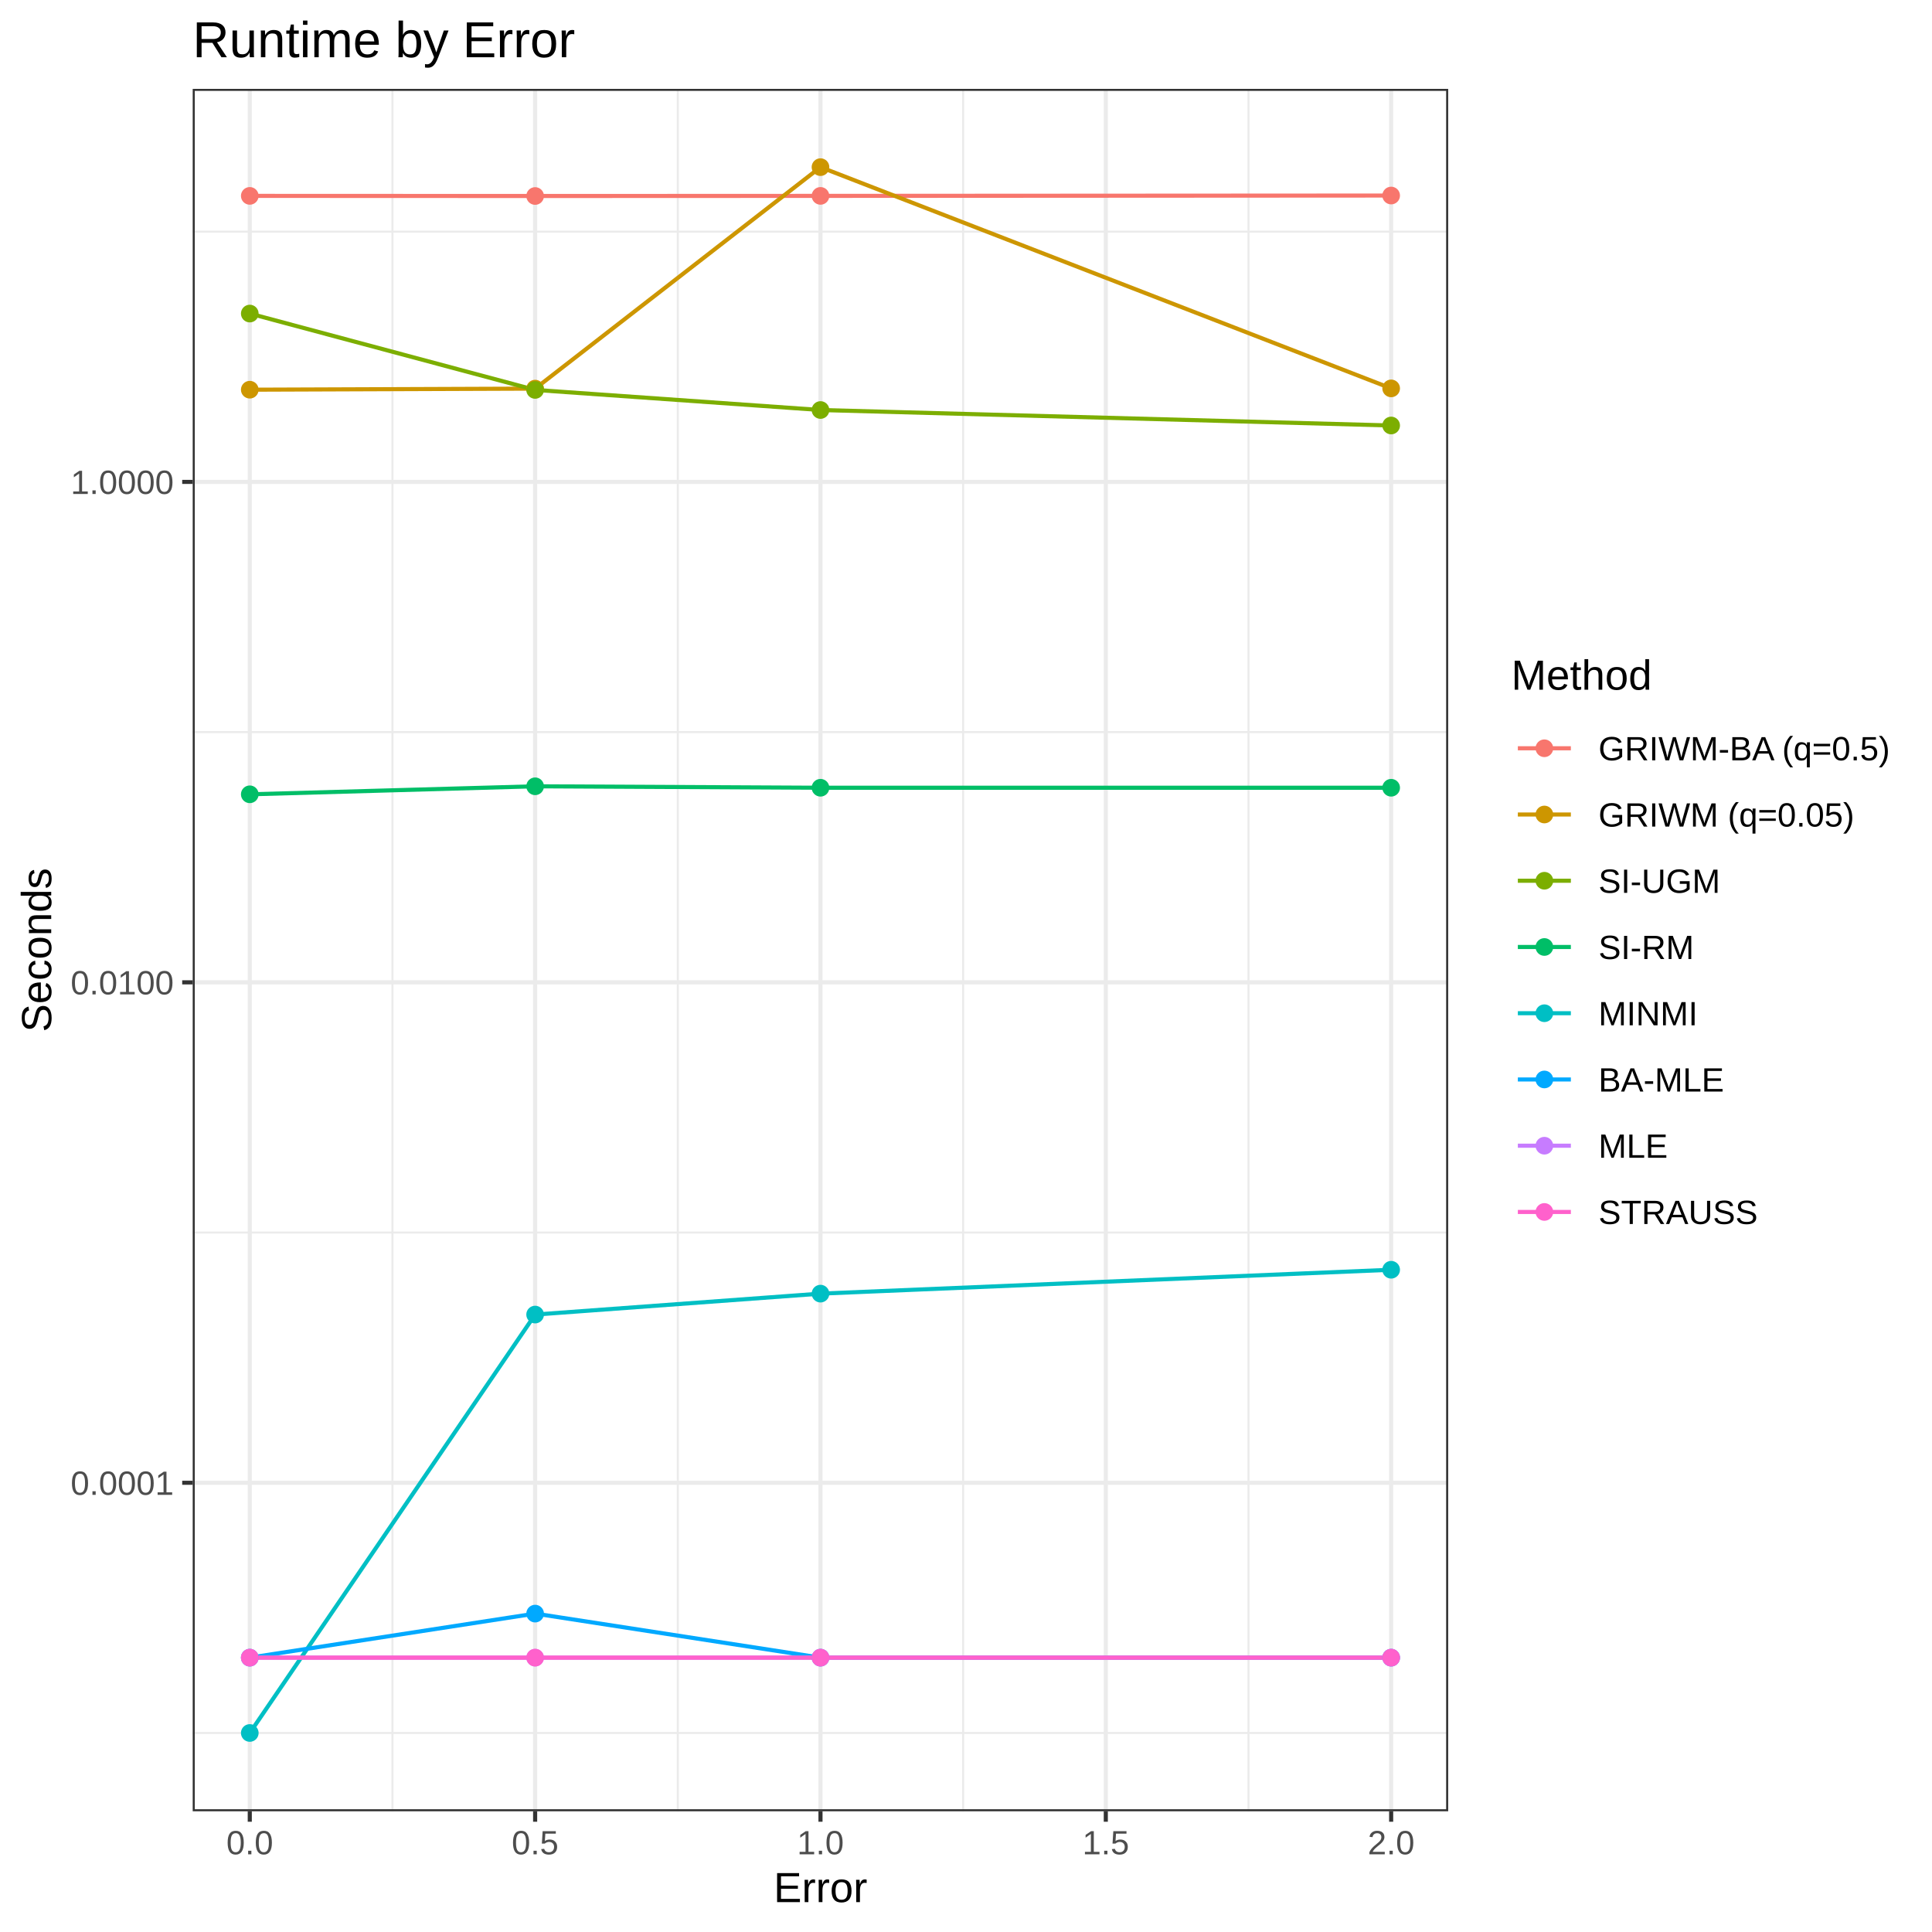
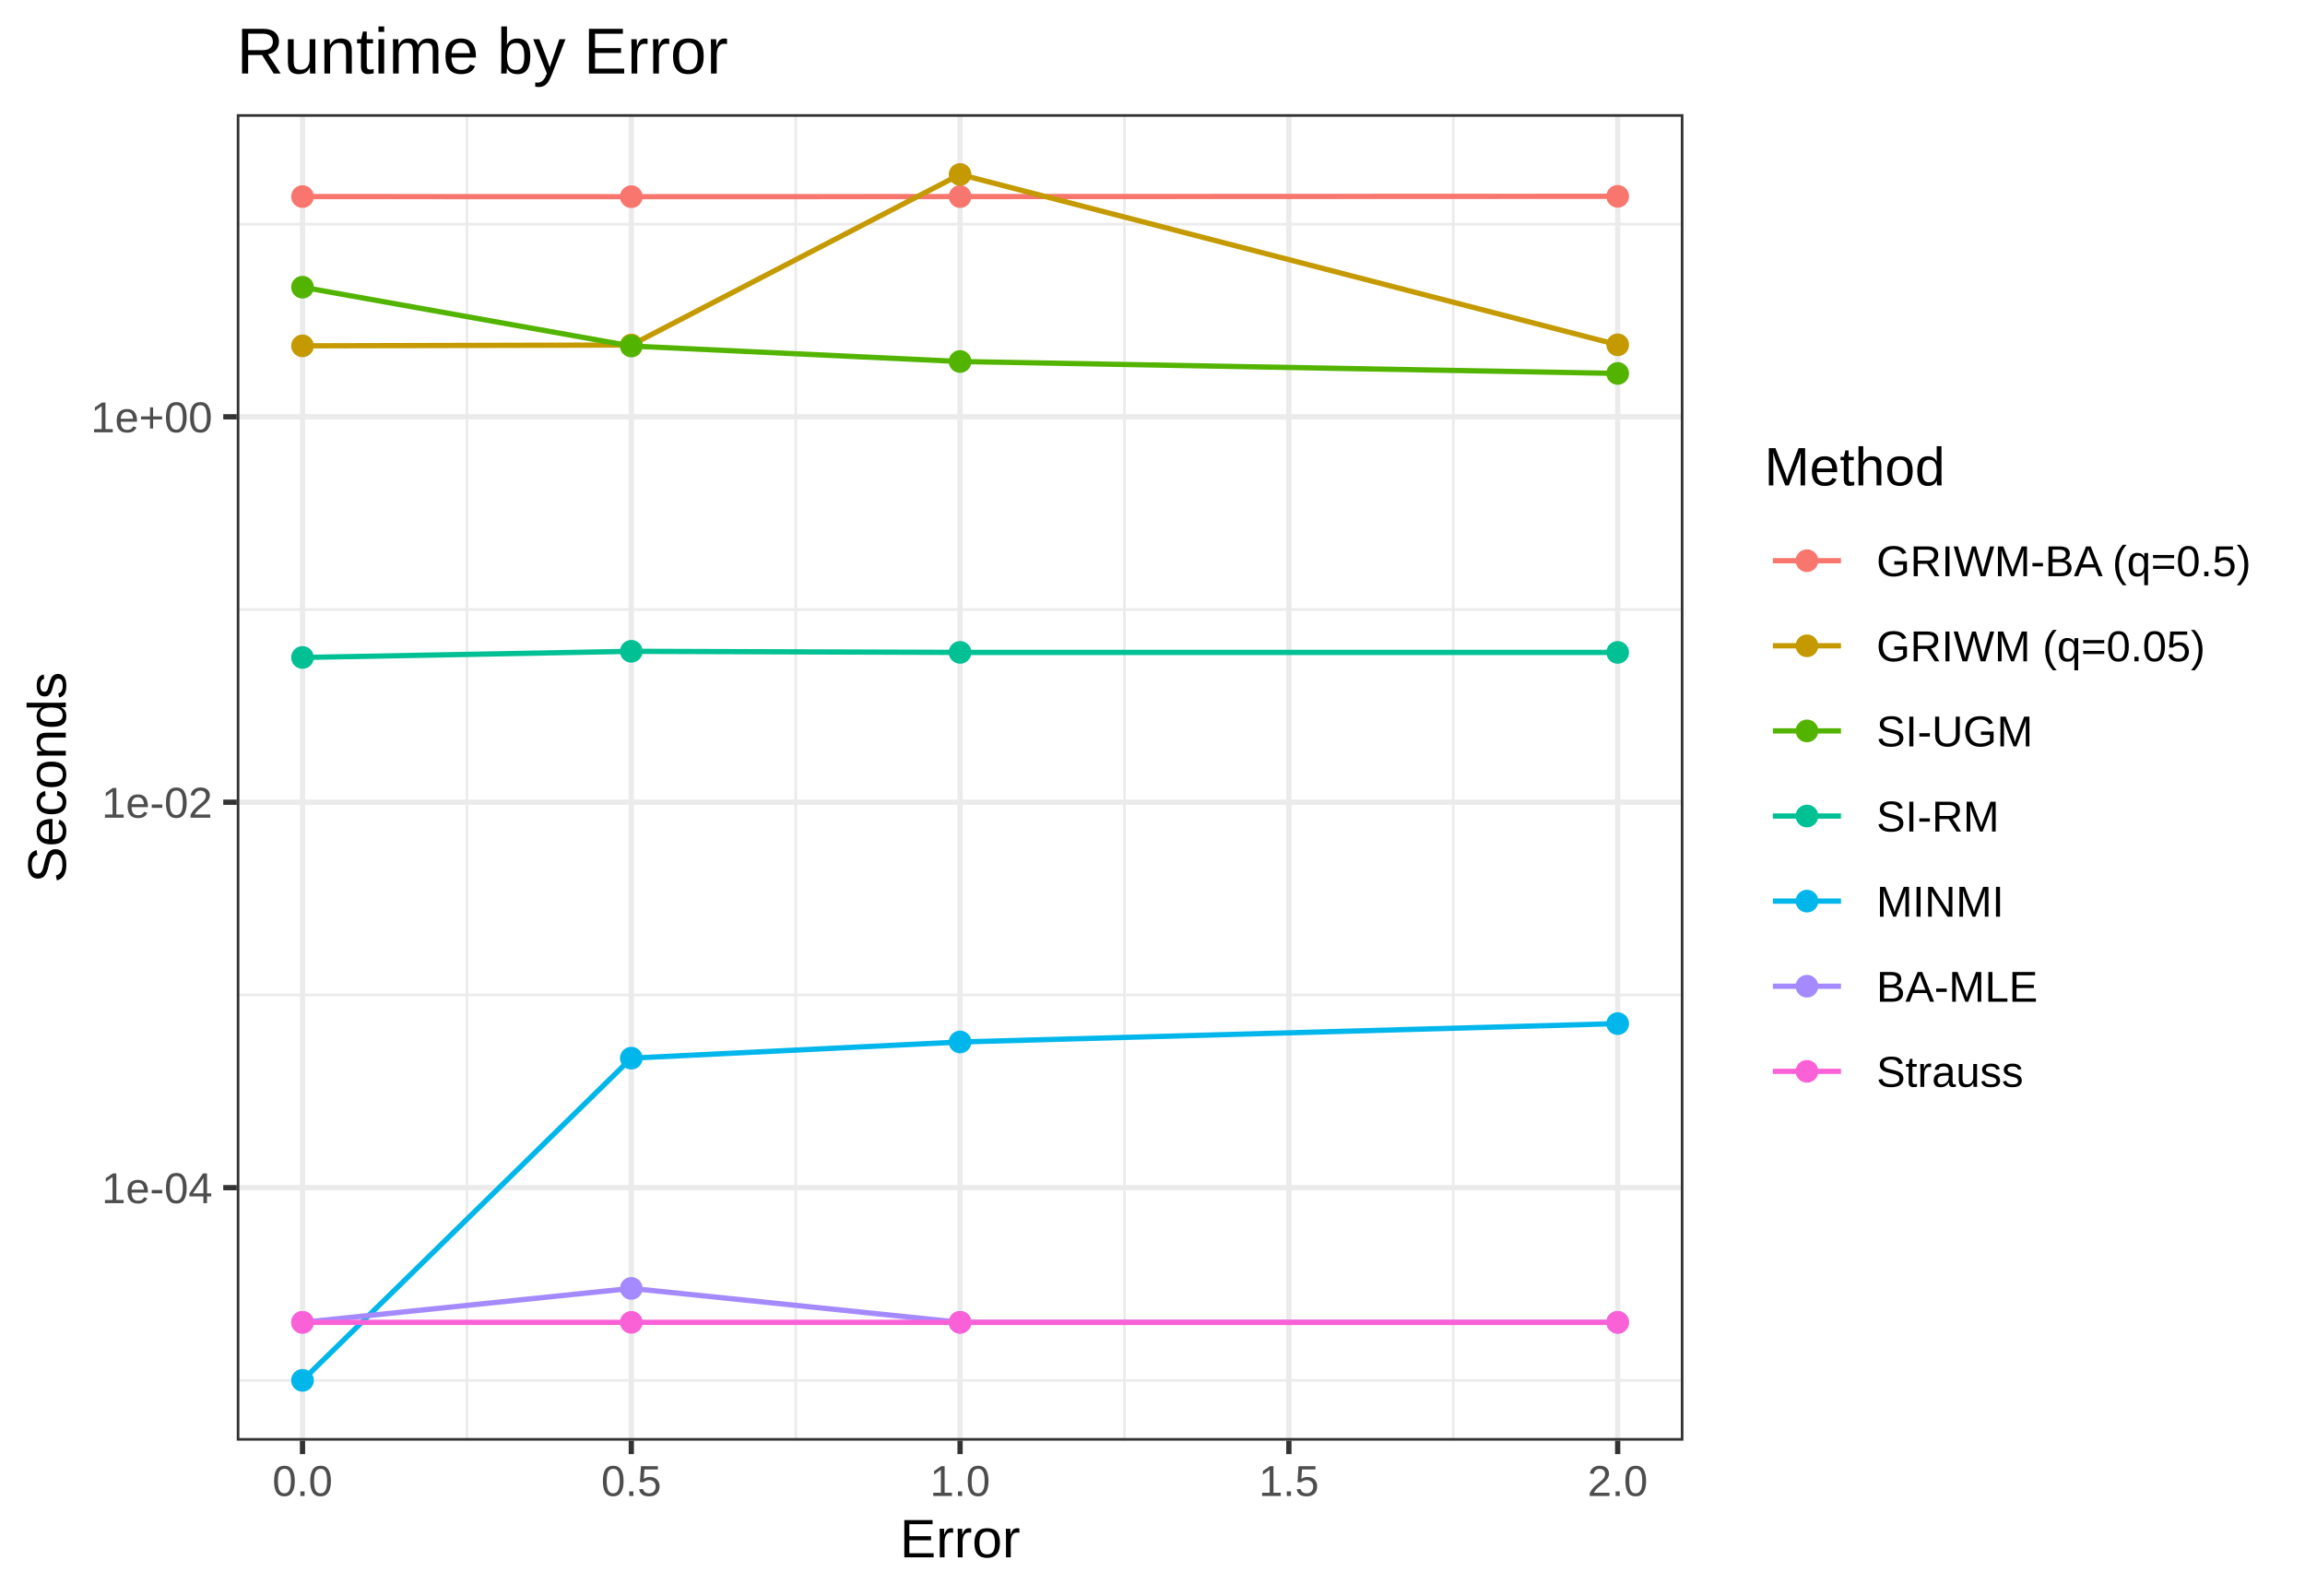
- <svg xmlns="http://www.w3.org/2000/svg" class="svglite" width="504.00pt" height="504.00pt" viewBox="0 0 504.00 504.00">
+ <svg xmlns="http://www.w3.org/2000/svg" class="svglite" width="468.00pt" height="324.00pt" viewBox="0 0 468.00 324.00">
  <defs>
    <style type="text/css">
    .svglite line, .svglite polyline, .svglite polygon, .svglite path, .svglite rect, .svglite circle {
      fill: none;
      stroke: #000000;
      stroke-linecap: round;
      stroke-linejoin: round;
      stroke-miterlimit: 10.00;
    }
    .svglite text {
      white-space: pre;
    }
  </style>
  </defs>
  <rect width="100%" height="100%" style="stroke: none; fill: #FFFFFF;" />
  <defs>
-     <clipPath id="cpMC4wMHw1MDQuMDB8MC4wMHw1MDQuMDA=">
-       <rect x="0.00" y="0.00" width="504.00" height="504.00" />
+     <clipPath id="cpMC4wMHw0NjguMDB8MC4wMHwzMjQuMDA=">
+       <rect x="0.00" y="0.00" width="468.00" height="324.00" />
    </clipPath>
  </defs>
-   <g clip-path="url(#cpMC4wMHw1MDQuMDB8MC4wMHw1MDQuMDA=)">
-     <rect x="0.00" y="-0" width="504.00" height="504.00" style="stroke-width: 1.07; stroke: #FFFFFF; fill: #FFFFFF;" />
+   <g clip-path="url(#cpMC4wMHw0NjguMDB8MC4wMHwzMjQuMDA=)">
+     <rect x="0" y="0.00" width="468.00" height="324.00" style="stroke-width: 1.07; stroke: #FFFFFF; fill: #FFFFFF;" />
  </g>
  <defs>
-     <clipPath id="cpNTAuMjd8Mzc3LjgwfDIzLjE4fDQ3Mi41MA==">
-       <rect x="50.27" y="23.18" width="327.52" height="449.33" />
+     <clipPath id="cpNDguMDd8MzQxLjgwfDIzLjE4fDI5Mi41MA==">
+       <rect x="48.07" y="23.18" width="293.73" height="269.33" />
    </clipPath>
  </defs>
-   <g clip-path="url(#cpNTAuMjd8Mzc3LjgwfDIzLjE4fDQ3Mi41MA==)">
-     <rect x="50.27" y="23.18" width="327.52" height="449.33" style="stroke-width: 1.07; stroke: none; fill: #FFFFFF;" />
-     <polyline points="50.27,452.08 377.80,452.08 " style="stroke-width: 0.53; stroke: #EBEBEB; stroke-linecap: butt;" />
-     <polyline points="50.27,321.53 377.80,321.53 " style="stroke-width: 0.53; stroke: #EBEBEB; stroke-linecap: butt;" />
-     <polyline points="50.27,190.98 377.80,190.98 " style="stroke-width: 0.53; stroke: #EBEBEB; stroke-linecap: butt;" />
-     <polyline points="50.27,60.43 377.80,60.43 " style="stroke-width: 0.53; stroke: #EBEBEB; stroke-linecap: butt;" />
-     <polyline points="102.38,472.50 102.38,23.18 " style="stroke-width: 0.53; stroke: #EBEBEB; stroke-linecap: butt;" />
-     <polyline points="176.82,472.50 176.82,23.18 " style="stroke-width: 0.53; stroke: #EBEBEB; stroke-linecap: butt;" />
-     <polyline points="251.25,472.50 251.25,23.18 " style="stroke-width: 0.53; stroke: #EBEBEB; stroke-linecap: butt;" />
-     <polyline points="325.69,472.50 325.69,23.18 " style="stroke-width: 0.53; stroke: #EBEBEB; stroke-linecap: butt;" />
-     <polyline points="50.27,386.81 377.80,386.81 " style="stroke-width: 1.07; stroke: #EBEBEB; stroke-linecap: butt;" />
-     <polyline points="50.27,256.26 377.80,256.26 " style="stroke-width: 1.07; stroke: #EBEBEB; stroke-linecap: butt;" />
-     <polyline points="50.27,125.71 377.80,125.71 " style="stroke-width: 1.07; stroke: #EBEBEB; stroke-linecap: butt;" />
-     <polyline points="65.16,472.50 65.16,23.18 " style="stroke-width: 1.07; stroke: #EBEBEB; stroke-linecap: butt;" />
-     <polyline points="139.60,472.50 139.60,23.18 " style="stroke-width: 1.07; stroke: #EBEBEB; stroke-linecap: butt;" />
-     <polyline points="214.04,472.50 214.04,23.18 " style="stroke-width: 1.07; stroke: #EBEBEB; stroke-linecap: butt;" />
-     <polyline points="288.47,472.50 288.47,23.18 " style="stroke-width: 1.07; stroke: #EBEBEB; stroke-linecap: butt;" />
-     <polyline points="362.91,472.50 362.91,23.18 " style="stroke-width: 1.07; stroke: #EBEBEB; stroke-linecap: butt;" />
-     <polyline points="65.16,51.10 139.60,51.13 214.04,51.10 362.91,51.01 " style="stroke-width: 1.07; stroke: #F8766D; stroke-linecap: butt;" />
-     <polyline points="65.16,101.66 139.60,101.38 214.04,43.60 362.91,101.32 " style="stroke-width: 1.07; stroke: #CD9600; stroke-linecap: butt;" />
-     <polyline points="65.16,81.80 139.60,101.72 214.04,106.96 362.91,111.00 " style="stroke-width: 1.07; stroke: #7CAE00; stroke-linecap: butt;" />
-     <polyline points="65.16,207.21 139.60,205.12 214.04,205.50 362.91,205.50 " style="stroke-width: 1.07; stroke: #00BE67; stroke-linecap: butt;" />
-     <polyline points="65.16,452.08 139.60,342.93 214.04,337.47 362.91,331.24 " style="stroke-width: 1.07; stroke: #00BFC4; stroke-linecap: butt;" />
-     <polyline points="65.16,432.43 139.60,420.94 214.04,432.43 362.91,432.43 " style="stroke-width: 1.07; stroke: #00A9FF; stroke-linecap: butt;" />
-     <polyline points="65.16,432.43 139.60,432.43 214.04,432.43 362.91,432.43 " style="stroke-width: 1.07; stroke: #C77CFF; stroke-linecap: butt;" />
-     <polyline points="65.16,432.43 139.60,432.43 214.04,432.43 362.91,432.43 " style="stroke-width: 1.07; stroke: #FF61CC; stroke-linecap: butt;" />
-     <circle cx="65.16" cy="432.43" r="1.95" style="stroke-width: 0.71; stroke: #00A9FF; fill: #00A9FF;" />
-     <circle cx="65.16" cy="51.10" r="1.95" style="stroke-width: 0.71; stroke: #F8766D; fill: #F8766D;" />
-     <circle cx="65.16" cy="101.66" r="1.95" style="stroke-width: 0.71; stroke: #CD9600; fill: #CD9600;" />
-     <circle cx="65.16" cy="452.08" r="1.95" style="stroke-width: 0.71; stroke: #00BFC4; fill: #00BFC4;" />
-     <circle cx="65.16" cy="432.43" r="1.95" style="stroke-width: 0.71; stroke: #C77CFF; fill: #C77CFF;" />
-     <circle cx="65.16" cy="207.21" r="1.95" style="stroke-width: 0.71; stroke: #00BE67; fill: #00BE67;" />
-     <circle cx="65.16" cy="81.80" r="1.95" style="stroke-width: 0.71; stroke: #7CAE00; fill: #7CAE00;" />
-     <circle cx="65.16" cy="432.43" r="1.95" style="stroke-width: 0.71; stroke: #FF61CC; fill: #FF61CC;" />
-     <circle cx="139.60" cy="420.94" r="1.95" style="stroke-width: 0.71; stroke: #00A9FF; fill: #00A9FF;" />
-     <circle cx="139.60" cy="51.13" r="1.95" style="stroke-width: 0.71; stroke: #F8766D; fill: #F8766D;" />
-     <circle cx="139.60" cy="101.38" r="1.95" style="stroke-width: 0.71; stroke: #CD9600; fill: #CD9600;" />
-     <circle cx="139.60" cy="342.93" r="1.95" style="stroke-width: 0.71; stroke: #00BFC4; fill: #00BFC4;" />
-     <circle cx="139.60" cy="432.43" r="1.95" style="stroke-width: 0.71; stroke: #C77CFF; fill: #C77CFF;" />
-     <circle cx="139.60" cy="205.12" r="1.95" style="stroke-width: 0.71; stroke: #00BE67; fill: #00BE67;" />
-     <circle cx="139.60" cy="101.72" r="1.95" style="stroke-width: 0.71; stroke: #7CAE00; fill: #7CAE00;" />
-     <circle cx="139.60" cy="432.43" r="1.95" style="stroke-width: 0.71; stroke: #FF61CC; fill: #FF61CC;" />
-     <circle cx="214.04" cy="432.43" r="1.95" style="stroke-width: 0.71; stroke: #00A9FF; fill: #00A9FF;" />
-     <circle cx="214.04" cy="51.10" r="1.95" style="stroke-width: 0.71; stroke: #F8766D; fill: #F8766D;" />
-     <circle cx="214.04" cy="43.60" r="1.95" style="stroke-width: 0.71; stroke: #CD9600; fill: #CD9600;" />
-     <circle cx="214.04" cy="337.47" r="1.95" style="stroke-width: 0.71; stroke: #00BFC4; fill: #00BFC4;" />
-     <circle cx="214.04" cy="432.43" r="1.95" style="stroke-width: 0.71; stroke: #C77CFF; fill: #C77CFF;" />
-     <circle cx="214.04" cy="205.50" r="1.95" style="stroke-width: 0.71; stroke: #00BE67; fill: #00BE67;" />
-     <circle cx="214.04" cy="106.96" r="1.95" style="stroke-width: 0.71; stroke: #7CAE00; fill: #7CAE00;" />
-     <circle cx="214.04" cy="432.43" r="1.95" style="stroke-width: 0.71; stroke: #FF61CC; fill: #FF61CC;" />
-     <circle cx="362.91" cy="432.43" r="1.95" style="stroke-width: 0.71; stroke: #00A9FF; fill: #00A9FF;" />
-     <circle cx="362.91" cy="51.01" r="1.95" style="stroke-width: 0.71; stroke: #F8766D; fill: #F8766D;" />
-     <circle cx="362.91" cy="101.32" r="1.95" style="stroke-width: 0.71; stroke: #CD9600; fill: #CD9600;" />
-     <circle cx="362.91" cy="331.24" r="1.95" style="stroke-width: 0.71; stroke: #00BFC4; fill: #00BFC4;" />
-     <circle cx="362.91" cy="432.43" r="1.95" style="stroke-width: 0.71; stroke: #C77CFF; fill: #C77CFF;" />
-     <circle cx="362.91" cy="205.50" r="1.95" style="stroke-width: 0.71; stroke: #00BE67; fill: #00BE67;" />
-     <circle cx="362.91" cy="111.00" r="1.95" style="stroke-width: 0.71; stroke: #7CAE00; fill: #7CAE00;" />
-     <circle cx="362.91" cy="432.43" r="1.95" style="stroke-width: 0.71; stroke: #FF61CC; fill: #FF61CC;" />
-     <rect x="50.27" y="23.18" width="327.52" height="449.33" style="stroke-width: 1.07; stroke: #333333;" />
+   <g clip-path="url(#cpNDguMDd8MzQxLjgwfDIzLjE4fDI5Mi41MA==)">
+     <rect x="48.07" y="23.18" width="293.73" height="269.33" style="stroke-width: 1.07; stroke: none; fill: #FFFFFF;" />
+     <polyline points="48.07,280.26 341.80,280.26 " style="stroke-width: 0.53; stroke: #EBEBEB; stroke-linecap: butt;" />
+     <polyline points="48.07,202.01 341.80,202.01 " style="stroke-width: 0.53; stroke: #EBEBEB; stroke-linecap: butt;" />
+     <polyline points="48.07,123.76 341.80,123.76 " style="stroke-width: 0.53; stroke: #EBEBEB; stroke-linecap: butt;" />
+     <polyline points="48.07,45.51 341.80,45.51 " style="stroke-width: 0.53; stroke: #EBEBEB; stroke-linecap: butt;" />
+     <polyline points="94.80,292.50 94.80,23.18 " style="stroke-width: 0.53; stroke: #EBEBEB; stroke-linecap: butt;" />
+     <polyline points="161.56,292.50 161.56,23.18 " style="stroke-width: 0.53; stroke: #EBEBEB; stroke-linecap: butt;" />
+     <polyline points="228.31,292.50 228.31,23.18 " style="stroke-width: 0.53; stroke: #EBEBEB; stroke-linecap: butt;" />
+     <polyline points="295.07,292.50 295.07,23.18 " style="stroke-width: 0.53; stroke: #EBEBEB; stroke-linecap: butt;" />
+     <polyline points="48.07,241.14 341.80,241.14 " style="stroke-width: 1.07; stroke: #EBEBEB; stroke-linecap: butt;" />
+     <polyline points="48.07,162.88 341.80,162.88 " style="stroke-width: 1.07; stroke: #EBEBEB; stroke-linecap: butt;" />
+     <polyline points="48.07,84.63 341.80,84.63 " style="stroke-width: 1.07; stroke: #EBEBEB; stroke-linecap: butt;" />
+     <polyline points="61.42,292.50 61.42,23.18 " style="stroke-width: 1.07; stroke: #EBEBEB; stroke-linecap: butt;" />
+     <polyline points="128.18,292.50 128.18,23.18 " style="stroke-width: 1.07; stroke: #EBEBEB; stroke-linecap: butt;" />
+     <polyline points="194.93,292.50 194.93,23.18 " style="stroke-width: 1.07; stroke: #EBEBEB; stroke-linecap: butt;" />
+     <polyline points="261.69,292.50 261.69,23.18 " style="stroke-width: 1.07; stroke: #EBEBEB; stroke-linecap: butt;" />
+     <polyline points="328.45,292.50 328.45,23.18 " style="stroke-width: 1.07; stroke: #EBEBEB; stroke-linecap: butt;" />
+     <polyline points="61.42,39.91 128.18,39.93 194.93,39.91 328.45,39.86 " style="stroke-width: 1.07; stroke: #F8766D; stroke-linecap: butt;" />
+     <polyline points="61.42,70.22 128.18,70.05 194.93,35.42 328.45,70.01 " style="stroke-width: 1.07; stroke: #C49A00; stroke-linecap: butt;" />
+     <polyline points="61.42,58.31 128.18,70.26 194.93,73.40 328.45,75.82 " style="stroke-width: 1.07; stroke: #53B400; stroke-linecap: butt;" />
+     <polyline points="61.42,133.49 128.18,132.24 194.93,132.46 328.45,132.46 " style="stroke-width: 1.07; stroke: #00C094; stroke-linecap: butt;" />
+     <polyline points="61.42,280.26 128.18,214.84 194.93,211.56 328.45,207.83 " style="stroke-width: 1.07; stroke: #00B6EB; stroke-linecap: butt;" />
+     <polyline points="61.42,268.48 128.18,261.59 194.93,268.48 328.45,268.48 " style="stroke-width: 1.07; stroke: #A58AFF; stroke-linecap: butt;" />
+     <polyline points="61.42,268.48 128.18,268.48 194.93,268.48 328.45,268.48 " style="stroke-width: 1.07; stroke: #FB61D7; stroke-linecap: butt;" />
+     <circle cx="61.42" cy="268.48" r="1.95" style="stroke-width: 0.71; stroke: #A58AFF; fill: #A58AFF;" />
+     <circle cx="61.42" cy="39.91" r="1.95" style="stroke-width: 0.71; stroke: #F8766D; fill: #F8766D;" />
+     <circle cx="61.42" cy="70.22" r="1.95" style="stroke-width: 0.71; stroke: #C49A00; fill: #C49A00;" />
+     <circle cx="61.42" cy="280.26" r="1.95" style="stroke-width: 0.71; stroke: #00B6EB; fill: #00B6EB;" />
+     <circle cx="61.42" cy="133.49" r="1.95" style="stroke-width: 0.71; stroke: #00C094; fill: #00C094;" />
+     <circle cx="61.42" cy="58.31" r="1.95" style="stroke-width: 0.71; stroke: #53B400; fill: #53B400;" />
+     <circle cx="61.42" cy="268.48" r="1.95" style="stroke-width: 0.71; stroke: #FB61D7; fill: #FB61D7;" />
+     <circle cx="128.18" cy="261.59" r="1.95" style="stroke-width: 0.71; stroke: #A58AFF; fill: #A58AFF;" />
+     <circle cx="128.18" cy="39.93" r="1.95" style="stroke-width: 0.71; stroke: #F8766D; fill: #F8766D;" />
+     <circle cx="128.18" cy="70.05" r="1.95" style="stroke-width: 0.71; stroke: #C49A00; fill: #C49A00;" />
+     <circle cx="128.18" cy="214.84" r="1.95" style="stroke-width: 0.71; stroke: #00B6EB; fill: #00B6EB;" />
+     <circle cx="128.18" cy="132.24" r="1.95" style="stroke-width: 0.71; stroke: #00C094; fill: #00C094;" />
+     <circle cx="128.18" cy="70.26" r="1.95" style="stroke-width: 0.71; stroke: #53B400; fill: #53B400;" />
+     <circle cx="128.18" cy="268.48" r="1.95" style="stroke-width: 0.71; stroke: #FB61D7; fill: #FB61D7;" />
+     <circle cx="194.93" cy="268.48" r="1.95" style="stroke-width: 0.71; stroke: #A58AFF; fill: #A58AFF;" />
+     <circle cx="194.93" cy="39.91" r="1.95" style="stroke-width: 0.71; stroke: #F8766D; fill: #F8766D;" />
+     <circle cx="194.93" cy="35.42" r="1.95" style="stroke-width: 0.71; stroke: #C49A00; fill: #C49A00;" />
+     <circle cx="194.93" cy="211.56" r="1.95" style="stroke-width: 0.71; stroke: #00B6EB; fill: #00B6EB;" />
+     <circle cx="194.93" cy="132.46" r="1.95" style="stroke-width: 0.71; stroke: #00C094; fill: #00C094;" />
+     <circle cx="194.93" cy="73.40" r="1.95" style="stroke-width: 0.71; stroke: #53B400; fill: #53B400;" />
+     <circle cx="194.93" cy="268.48" r="1.95" style="stroke-width: 0.71; stroke: #FB61D7; fill: #FB61D7;" />
+     <circle cx="328.45" cy="268.48" r="1.95" style="stroke-width: 0.71; stroke: #A58AFF; fill: #A58AFF;" />
+     <circle cx="328.45" cy="39.86" r="1.95" style="stroke-width: 0.71; stroke: #F8766D; fill: #F8766D;" />
+     <circle cx="328.45" cy="70.01" r="1.95" style="stroke-width: 0.71; stroke: #C49A00; fill: #C49A00;" />
+     <circle cx="328.45" cy="207.83" r="1.95" style="stroke-width: 0.71; stroke: #00B6EB; fill: #00B6EB;" />
+     <circle cx="328.45" cy="132.46" r="1.95" style="stroke-width: 0.71; stroke: #00C094; fill: #00C094;" />
+     <circle cx="328.45" cy="75.82" r="1.95" style="stroke-width: 0.71; stroke: #53B400; fill: #53B400;" />
+     <circle cx="328.45" cy="268.48" r="1.95" style="stroke-width: 0.71; stroke: #FB61D7; fill: #FB61D7;" />
+     <rect x="48.07" y="23.18" width="293.73" height="269.33" style="stroke-width: 1.07; stroke: #333333;" />
  </g>
-   <g clip-path="url(#cpMC4wMHw1MDQuMDB8MC4wMHw1MDQuMDA=)">
-     <text x="45.34" y="389.96" text-anchor="end" style="font-size: 8.80px;fill: #4D4D4D; font-family: &quot;Arial&quot;;" textLength="26.93px" lengthAdjust="spacingAndGlyphs">0.0001</text>
-     <text x="45.34" y="259.41" text-anchor="end" style="font-size: 8.80px;fill: #4D4D4D; font-family: &quot;Arial&quot;;" textLength="26.93px" lengthAdjust="spacingAndGlyphs">0.0100</text>
-     <text x="45.34" y="128.86" text-anchor="end" style="font-size: 8.80px;fill: #4D4D4D; font-family: &quot;Arial&quot;;" textLength="26.93px" lengthAdjust="spacingAndGlyphs">1.0000</text>
-     <polyline points="47.53,386.81 50.27,386.81 " style="stroke-width: 1.07; stroke: #333333; stroke-linecap: butt;" />
-     <polyline points="47.53,256.26 50.27,256.26 " style="stroke-width: 1.07; stroke: #333333; stroke-linecap: butt;" />
-     <polyline points="47.53,125.71 50.27,125.71 " style="stroke-width: 1.07; stroke: #333333; stroke-linecap: butt;" />
-     <polyline points="65.16,475.24 65.16,472.50 " style="stroke-width: 1.07; stroke: #333333; stroke-linecap: butt;" />
-     <polyline points="139.60,475.24 139.60,472.50 " style="stroke-width: 1.07; stroke: #333333; stroke-linecap: butt;" />
-     <polyline points="214.04,475.24 214.04,472.50 " style="stroke-width: 1.07; stroke: #333333; stroke-linecap: butt;" />
-     <polyline points="288.47,475.24 288.47,472.50 " style="stroke-width: 1.07; stroke: #333333; stroke-linecap: butt;" />
-     <polyline points="362.91,475.24 362.91,472.50 " style="stroke-width: 1.07; stroke: #333333; stroke-linecap: butt;" />
-     <text x="65.16" y="483.74" text-anchor="middle" style="font-size: 8.80px;fill: #4D4D4D; font-family: &quot;Arial&quot;;" textLength="12.24px" lengthAdjust="spacingAndGlyphs">0.0</text>
-     <text x="139.60" y="483.74" text-anchor="middle" style="font-size: 8.80px;fill: #4D4D4D; font-family: &quot;Arial&quot;;" textLength="12.24px" lengthAdjust="spacingAndGlyphs">0.5</text>
-     <text x="214.04" y="483.74" text-anchor="middle" style="font-size: 8.80px;fill: #4D4D4D; font-family: &quot;Arial&quot;;" textLength="12.24px" lengthAdjust="spacingAndGlyphs">1.0</text>
-     <text x="288.47" y="483.74" text-anchor="middle" style="font-size: 8.80px;fill: #4D4D4D; font-family: &quot;Arial&quot;;" textLength="12.24px" lengthAdjust="spacingAndGlyphs">1.5</text>
-     <text x="362.91" y="483.74" text-anchor="middle" style="font-size: 8.80px;fill: #4D4D4D; font-family: &quot;Arial&quot;;" textLength="12.24px" lengthAdjust="spacingAndGlyphs">2.0</text>
-     <text x="214.04" y="496.20" text-anchor="middle" style="font-size: 11.00px; font-family: &quot;Arial&quot;;" textLength="24.45px" lengthAdjust="spacingAndGlyphs">Error</text>
-     <text transform="translate(13.36,247.84) rotate(-90)" text-anchor="middle" style="font-size: 11.00px; font-family: &quot;Arial&quot;;" textLength="42.82px" lengthAdjust="spacingAndGlyphs">Seconds</text>
-     <rect x="388.76" y="165.40" width="109.76" height="164.87" style="stroke-width: 1.07; stroke: none; fill: #FFFFFF;" />
-     <text x="394.24" y="179.92" style="font-size: 11.00px; font-family: &quot;Arial&quot;;" textLength="36.71px" lengthAdjust="spacingAndGlyphs">Method</text>
-     <rect x="394.24" y="186.56" width="17.28" height="17.28" style="stroke-width: 1.07; stroke: none; fill: #FFFFFF;" />
-     <line x1="395.96" y1="195.20" x2="409.79" y2="195.20" style="stroke-width: 1.07; stroke: #F8766D; stroke-linecap: butt;" />
-     <circle cx="402.88" cy="195.20" r="1.95" style="stroke-width: 0.71; stroke: #F8766D; fill: #F8766D;" />
-     <rect x="394.24" y="203.84" width="17.28" height="17.28" style="stroke-width: 1.07; stroke: none; fill: #FFFFFF;" />
-     <line x1="395.96" y1="212.48" x2="409.79" y2="212.48" style="stroke-width: 1.07; stroke: #CD9600; stroke-linecap: butt;" />
-     <circle cx="402.88" cy="212.48" r="1.95" style="stroke-width: 0.71; stroke: #CD9600; fill: #CD9600;" />
-     <rect x="394.24" y="221.12" width="17.28" height="17.28" style="stroke-width: 1.07; stroke: none; fill: #FFFFFF;" />
-     <line x1="395.96" y1="229.76" x2="409.79" y2="229.76" style="stroke-width: 1.07; stroke: #7CAE00; stroke-linecap: butt;" />
-     <circle cx="402.88" cy="229.76" r="1.95" style="stroke-width: 0.71; stroke: #7CAE00; fill: #7CAE00;" />
-     <rect x="394.24" y="238.40" width="17.28" height="17.28" style="stroke-width: 1.07; stroke: none; fill: #FFFFFF;" />
-     <line x1="395.96" y1="247.04" x2="409.79" y2="247.04" style="stroke-width: 1.07; stroke: #00BE67; stroke-linecap: butt;" />
-     <circle cx="402.88" cy="247.04" r="1.95" style="stroke-width: 0.71; stroke: #00BE67; fill: #00BE67;" />
-     <rect x="394.24" y="255.68" width="17.28" height="17.28" style="stroke-width: 1.07; stroke: none; fill: #FFFFFF;" />
-     <line x1="395.96" y1="264.32" x2="409.79" y2="264.32" style="stroke-width: 1.07; stroke: #00BFC4; stroke-linecap: butt;" />
-     <circle cx="402.88" cy="264.32" r="1.95" style="stroke-width: 0.71; stroke: #00BFC4; fill: #00BFC4;" />
-     <rect x="394.24" y="272.96" width="17.28" height="17.28" style="stroke-width: 1.07; stroke: none; fill: #FFFFFF;" />
-     <line x1="395.96" y1="281.60" x2="409.79" y2="281.60" style="stroke-width: 1.07; stroke: #00A9FF; stroke-linecap: butt;" />
-     <circle cx="402.88" cy="281.60" r="1.95" style="stroke-width: 0.71; stroke: #00A9FF; fill: #00A9FF;" />
-     <rect x="394.24" y="290.24" width="17.28" height="17.28" style="stroke-width: 1.07; stroke: none; fill: #FFFFFF;" />
-     <line x1="395.96" y1="298.88" x2="409.79" y2="298.88" style="stroke-width: 1.07; stroke: #C77CFF; stroke-linecap: butt;" />
-     <circle cx="402.88" cy="298.88" r="1.95" style="stroke-width: 0.71; stroke: #C77CFF; fill: #C77CFF;" />
-     <rect x="394.24" y="307.52" width="17.28" height="17.28" style="stroke-width: 1.07; stroke: none; fill: #FFFFFF;" />
-     <line x1="395.96" y1="316.16" x2="409.79" y2="316.16" style="stroke-width: 1.07; stroke: #FF61CC; stroke-linecap: butt;" />
-     <circle cx="402.88" cy="316.16" r="1.95" style="stroke-width: 0.71; stroke: #FF61CC; fill: #FF61CC;" />
-     <text x="416.99" y="198.35" style="font-size: 8.80px; font-family: &quot;Arial&quot;;" textLength="76.05px" lengthAdjust="spacingAndGlyphs">GRIWM-BA (q=0.5)</text>
-     <text x="416.99" y="215.63" style="font-size: 8.80px; font-family: &quot;Arial&quot;;" textLength="66.76px" lengthAdjust="spacingAndGlyphs">GRIWM (q=0.05)</text>
-     <text x="416.99" y="232.91" style="font-size: 8.80px; font-family: &quot;Arial&quot;;" textLength="31.77px" lengthAdjust="spacingAndGlyphs">SI-UGM</text>
-     <text x="416.99" y="250.19" style="font-size: 8.80px; font-family: &quot;Arial&quot;;" textLength="24.93px" lengthAdjust="spacingAndGlyphs">SI-RM</text>
-     <text x="416.99" y="267.47" style="font-size: 8.80px; font-family: &quot;Arial&quot;;" textLength="25.91px" lengthAdjust="spacingAndGlyphs">MINMI</text>
-     <text x="416.99" y="284.75" style="font-size: 8.80px; font-family: &quot;Arial&quot;;" textLength="32.76px" lengthAdjust="spacingAndGlyphs">BA-MLE</text>
-     <text x="416.99" y="302.03" style="font-size: 8.80px; font-family: &quot;Arial&quot;;" textLength="18.09px" lengthAdjust="spacingAndGlyphs">MLE</text>
-     <text x="416.99" y="319.31" style="font-size: 8.80px; font-family: &quot;Arial&quot;;" textLength="41.54px" lengthAdjust="spacingAndGlyphs">STRAUSS</text>
-     <text x="50.27" y="14.93" style="font-size: 13.20px; font-family: &quot;Arial&quot;;" textLength="99.69px" lengthAdjust="spacingAndGlyphs">Runtime by Error</text>
+   <g clip-path="url(#cpMC4wMHw0NjguMDB8MC4wMHwzMjQuMDA=)">
+     <text x="43.14" y="244.29" text-anchor="end" style="font-size: 8.80px;fill: #4D4D4D; font-family: &quot;Arial&quot;;" textLength="22.51px" lengthAdjust="spacingAndGlyphs">1e-04</text>
+     <text x="43.14" y="166.03" text-anchor="end" style="font-size: 8.80px;fill: #4D4D4D; font-family: &quot;Arial&quot;;" textLength="22.51px" lengthAdjust="spacingAndGlyphs">1e-02</text>
+     <text x="43.14" y="87.78" text-anchor="end" style="font-size: 8.80px;fill: #4D4D4D; font-family: &quot;Arial&quot;;" textLength="24.72px" lengthAdjust="spacingAndGlyphs">1e+00</text>
+     <polyline points="45.33,241.14 48.07,241.14 " style="stroke-width: 1.07; stroke: #333333; stroke-linecap: butt;" />
+     <polyline points="45.33,162.88 48.07,162.88 " style="stroke-width: 1.07; stroke: #333333; stroke-linecap: butt;" />
+     <polyline points="45.33,84.63 48.07,84.63 " style="stroke-width: 1.07; stroke: #333333; stroke-linecap: butt;" />
+     <polyline points="61.42,295.24 61.42,292.50 " style="stroke-width: 1.07; stroke: #333333; stroke-linecap: butt;" />
+     <polyline points="128.18,295.24 128.18,292.50 " style="stroke-width: 1.07; stroke: #333333; stroke-linecap: butt;" />
+     <polyline points="194.93,295.24 194.93,292.50 " style="stroke-width: 1.07; stroke: #333333; stroke-linecap: butt;" />
+     <polyline points="261.69,295.24 261.69,292.50 " style="stroke-width: 1.07; stroke: #333333; stroke-linecap: butt;" />
+     <polyline points="328.45,295.24 328.45,292.50 " style="stroke-width: 1.07; stroke: #333333; stroke-linecap: butt;" />
+     <text x="61.42" y="303.74" text-anchor="middle" style="font-size: 8.80px;fill: #4D4D4D; font-family: &quot;Arial&quot;;" textLength="12.24px" lengthAdjust="spacingAndGlyphs">0.0</text>
+     <text x="128.18" y="303.74" text-anchor="middle" style="font-size: 8.80px;fill: #4D4D4D; font-family: &quot;Arial&quot;;" textLength="12.24px" lengthAdjust="spacingAndGlyphs">0.5</text>
+     <text x="194.93" y="303.74" text-anchor="middle" style="font-size: 8.80px;fill: #4D4D4D; font-family: &quot;Arial&quot;;" textLength="12.24px" lengthAdjust="spacingAndGlyphs">1.0</text>
+     <text x="261.69" y="303.74" text-anchor="middle" style="font-size: 8.80px;fill: #4D4D4D; font-family: &quot;Arial&quot;;" textLength="12.24px" lengthAdjust="spacingAndGlyphs">1.5</text>
+     <text x="328.45" y="303.74" text-anchor="middle" style="font-size: 8.80px;fill: #4D4D4D; font-family: &quot;Arial&quot;;" textLength="12.24px" lengthAdjust="spacingAndGlyphs">2.0</text>
+     <text x="194.93" y="316.20" text-anchor="middle" style="font-size: 11.00px; font-family: &quot;Arial&quot;;" textLength="24.45px" lengthAdjust="spacingAndGlyphs">Error</text>
+     <text transform="translate(13.36,157.84) rotate(-90)" text-anchor="middle" style="font-size: 11.00px; font-family: &quot;Arial&quot;;" textLength="42.82px" lengthAdjust="spacingAndGlyphs">Seconds</text>
+     <rect x="352.76" y="84.04" width="109.76" height="147.59" style="stroke-width: 1.07; stroke: none; fill: #FFFFFF;" />
+     <text x="358.24" y="98.56" style="font-size: 11.00px; font-family: &quot;Arial&quot;;" textLength="36.71px" lengthAdjust="spacingAndGlyphs">Method</text>
+     <rect x="358.24" y="105.20" width="17.28" height="17.28" style="stroke-width: 1.07; stroke: none; fill: #FFFFFF;" />
+     <line x1="359.96" y1="113.84" x2="373.79" y2="113.84" style="stroke-width: 1.07; stroke: #F8766D; stroke-linecap: butt;" />
+     <circle cx="366.88" cy="113.84" r="1.95" style="stroke-width: 0.71; stroke: #F8766D; fill: #F8766D;" />
+     <rect x="358.24" y="122.48" width="17.28" height="17.28" style="stroke-width: 1.07; stroke: none; fill: #FFFFFF;" />
+     <line x1="359.96" y1="131.12" x2="373.79" y2="131.12" style="stroke-width: 1.07; stroke: #C49A00; stroke-linecap: butt;" />
+     <circle cx="366.88" cy="131.12" r="1.95" style="stroke-width: 0.71; stroke: #C49A00; fill: #C49A00;" />
+     <rect x="358.24" y="139.76" width="17.28" height="17.28" style="stroke-width: 1.07; stroke: none; fill: #FFFFFF;" />
+     <line x1="359.96" y1="148.40" x2="373.79" y2="148.40" style="stroke-width: 1.07; stroke: #53B400; stroke-linecap: butt;" />
+     <circle cx="366.88" cy="148.40" r="1.95" style="stroke-width: 0.71; stroke: #53B400; fill: #53B400;" />
+     <rect x="358.24" y="157.04" width="17.28" height="17.28" style="stroke-width: 1.07; stroke: none; fill: #FFFFFF;" />
+     <line x1="359.96" y1="165.68" x2="373.79" y2="165.68" style="stroke-width: 1.07; stroke: #00C094; stroke-linecap: butt;" />
+     <circle cx="366.88" cy="165.68" r="1.95" style="stroke-width: 0.71; stroke: #00C094; fill: #00C094;" />
+     <rect x="358.24" y="174.32" width="17.28" height="17.28" style="stroke-width: 1.07; stroke: none; fill: #FFFFFF;" />
+     <line x1="359.96" y1="182.96" x2="373.79" y2="182.96" style="stroke-width: 1.07; stroke: #00B6EB; stroke-linecap: butt;" />
+     <circle cx="366.88" cy="182.96" r="1.95" style="stroke-width: 0.71; stroke: #00B6EB; fill: #00B6EB;" />
+     <rect x="358.24" y="191.60" width="17.28" height="17.28" style="stroke-width: 1.07; stroke: none; fill: #FFFFFF;" />
+     <line x1="359.96" y1="200.24" x2="373.79" y2="200.24" style="stroke-width: 1.07; stroke: #A58AFF; stroke-linecap: butt;" />
+     <circle cx="366.88" cy="200.24" r="1.95" style="stroke-width: 0.71; stroke: #A58AFF; fill: #A58AFF;" />
+     <rect x="358.24" y="208.88" width="17.28" height="17.28" style="stroke-width: 1.07; stroke: none; fill: #FFFFFF;" />
+     <line x1="359.96" y1="217.52" x2="373.79" y2="217.52" style="stroke-width: 1.07; stroke: #FB61D7; stroke-linecap: butt;" />
+     <circle cx="366.88" cy="217.52" r="1.95" style="stroke-width: 0.71; stroke: #FB61D7; fill: #FB61D7;" />
+     <text x="380.99" y="116.99" style="font-size: 8.80px; font-family: &quot;Arial&quot;;" textLength="76.05px" lengthAdjust="spacingAndGlyphs">GRIWM-BA (q=0.5)</text>
+     <text x="380.99" y="134.27" style="font-size: 8.80px; font-family: &quot;Arial&quot;;" textLength="66.76px" lengthAdjust="spacingAndGlyphs">GRIWM (q=0.05)</text>
+     <text x="380.99" y="151.55" style="font-size: 8.80px; font-family: &quot;Arial&quot;;" textLength="31.77px" lengthAdjust="spacingAndGlyphs">SI-UGM</text>
+     <text x="380.99" y="168.83" style="font-size: 8.80px; font-family: &quot;Arial&quot;;" textLength="24.93px" lengthAdjust="spacingAndGlyphs">SI-RM</text>
+     <text x="380.99" y="186.11" style="font-size: 8.80px; font-family: &quot;Arial&quot;;" textLength="25.91px" lengthAdjust="spacingAndGlyphs">MINMI</text>
+     <text x="380.99" y="203.39" style="font-size: 8.80px; font-family: &quot;Arial&quot;;" textLength="32.76px" lengthAdjust="spacingAndGlyphs">BA-MLE</text>
+     <text x="380.99" y="220.67" style="font-size: 8.80px; font-family: &quot;Arial&quot;;" textLength="29.84px" lengthAdjust="spacingAndGlyphs">Strauss</text>
+     <text x="48.07" y="14.93" style="font-size: 13.20px; font-family: &quot;Arial&quot;;" textLength="99.69px" lengthAdjust="spacingAndGlyphs">Runtime by Error</text>
  </g>
</svg>
